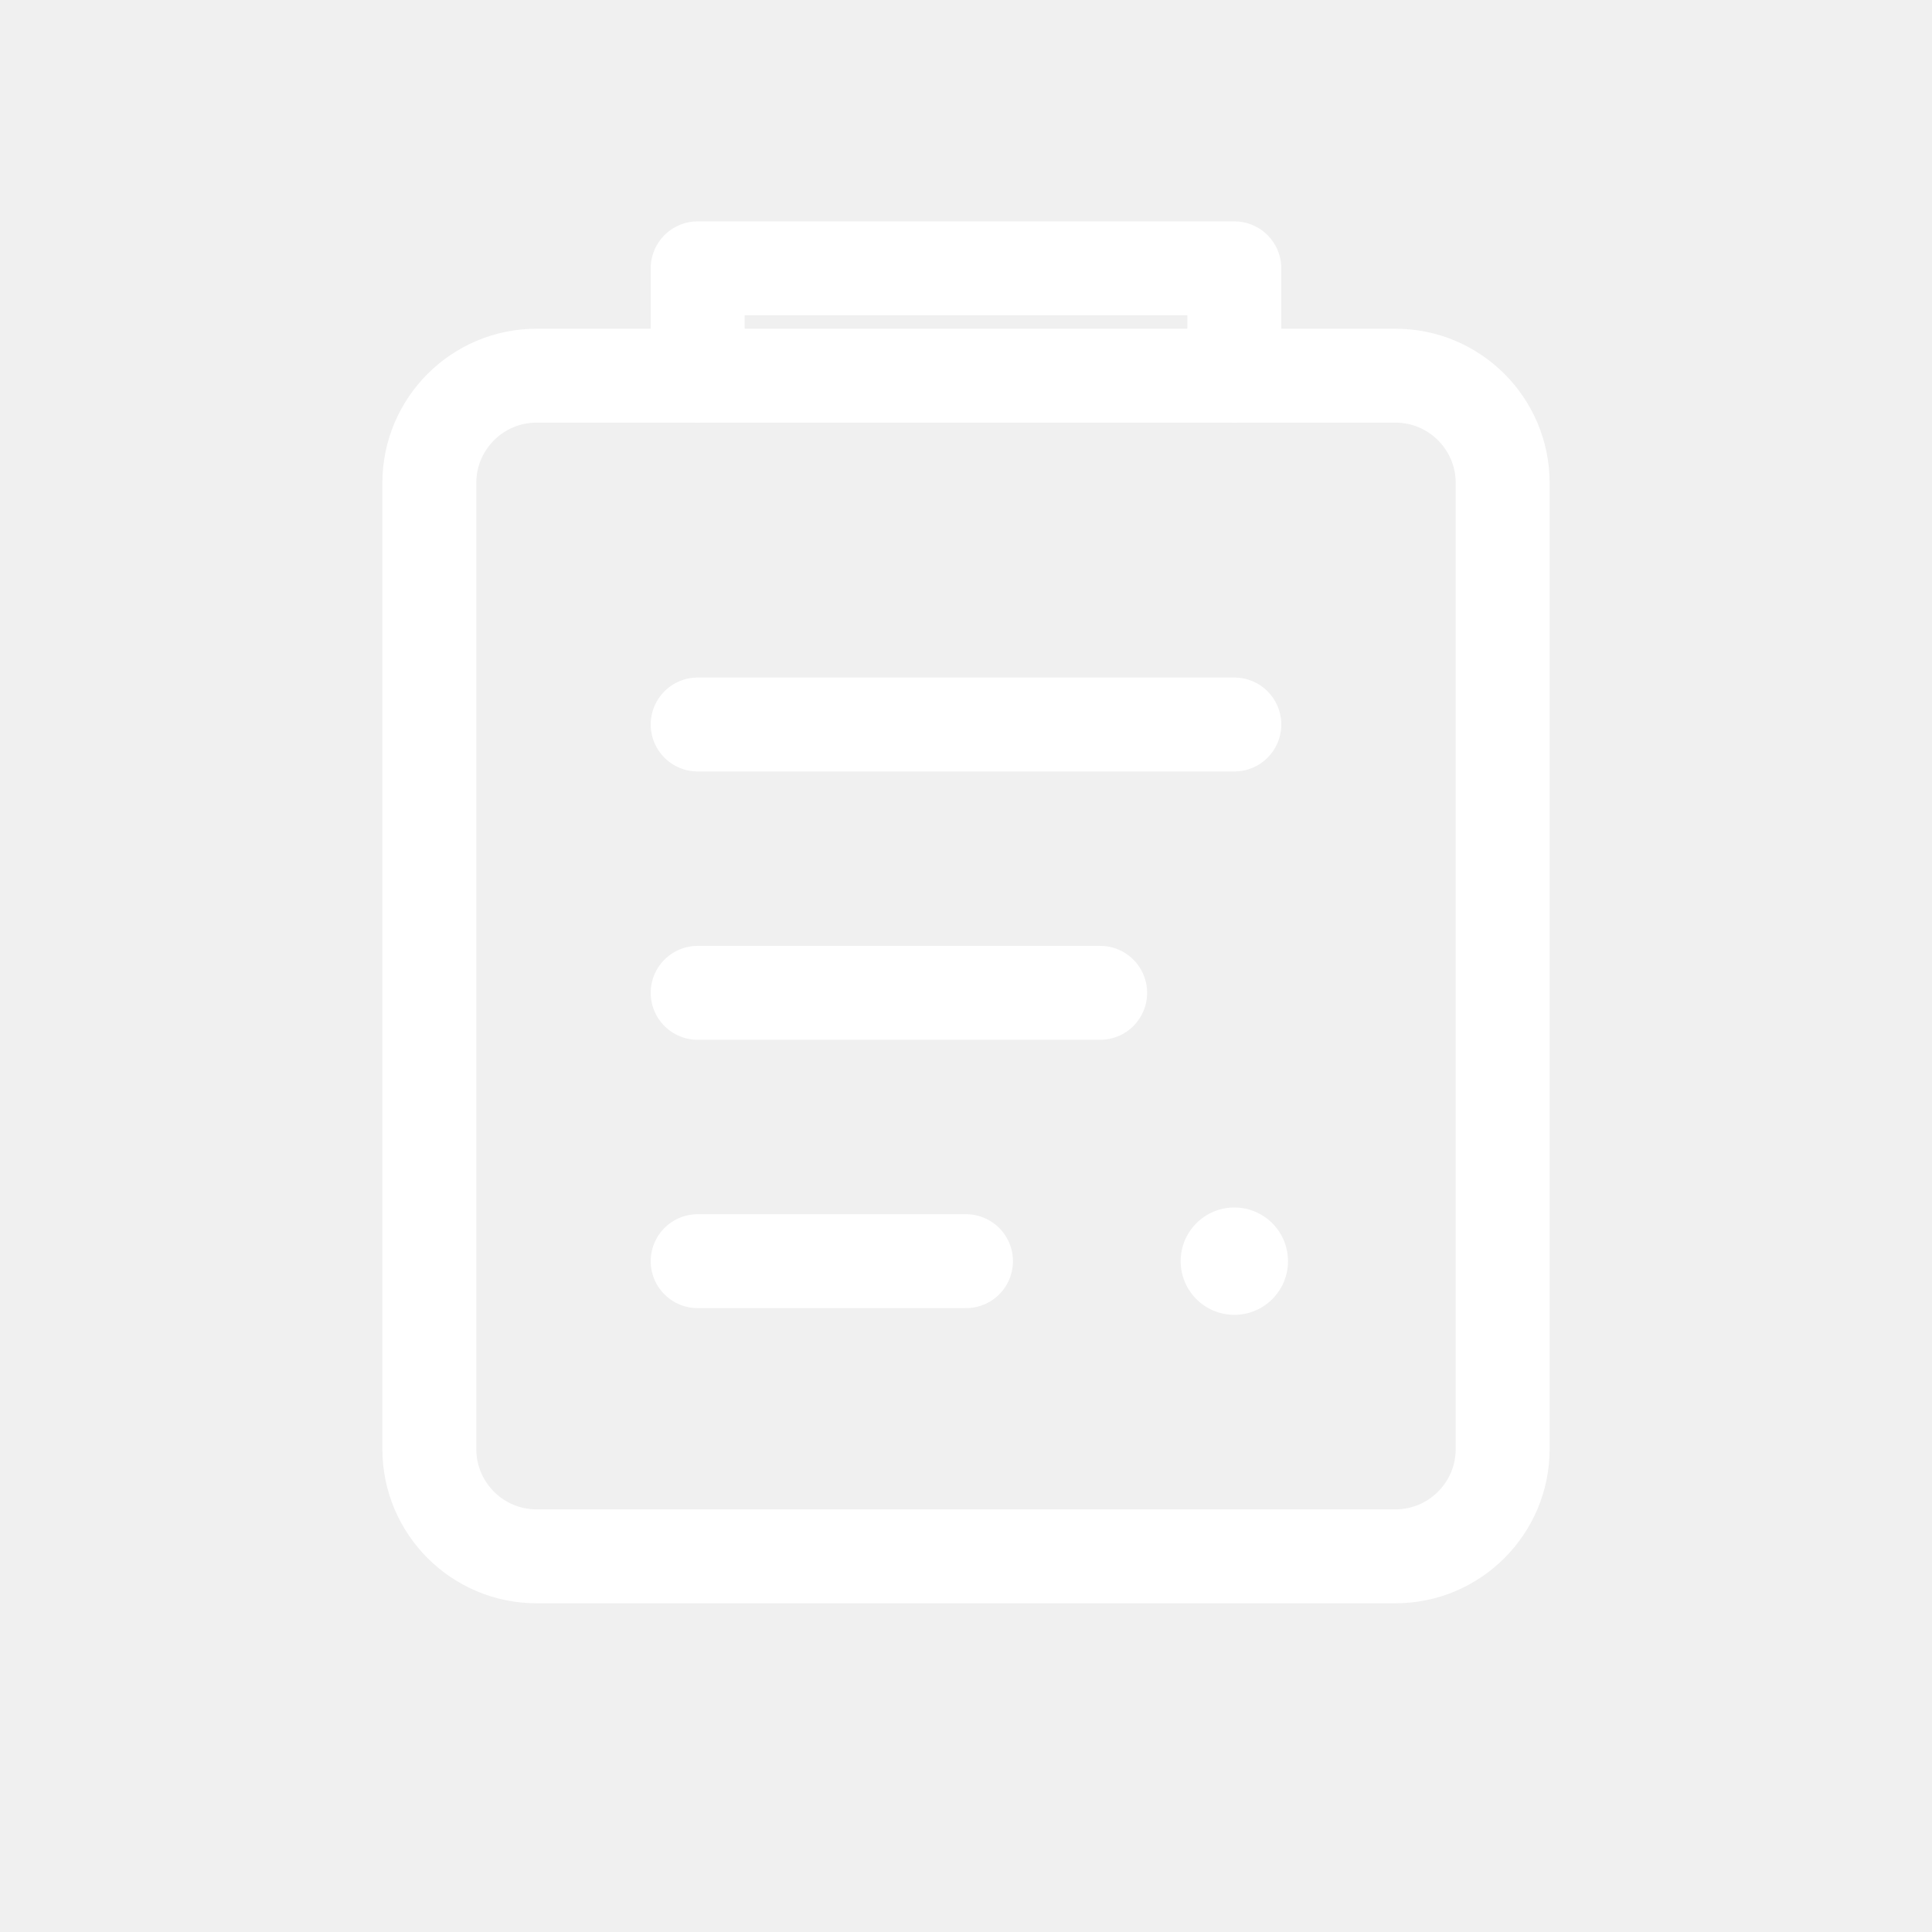
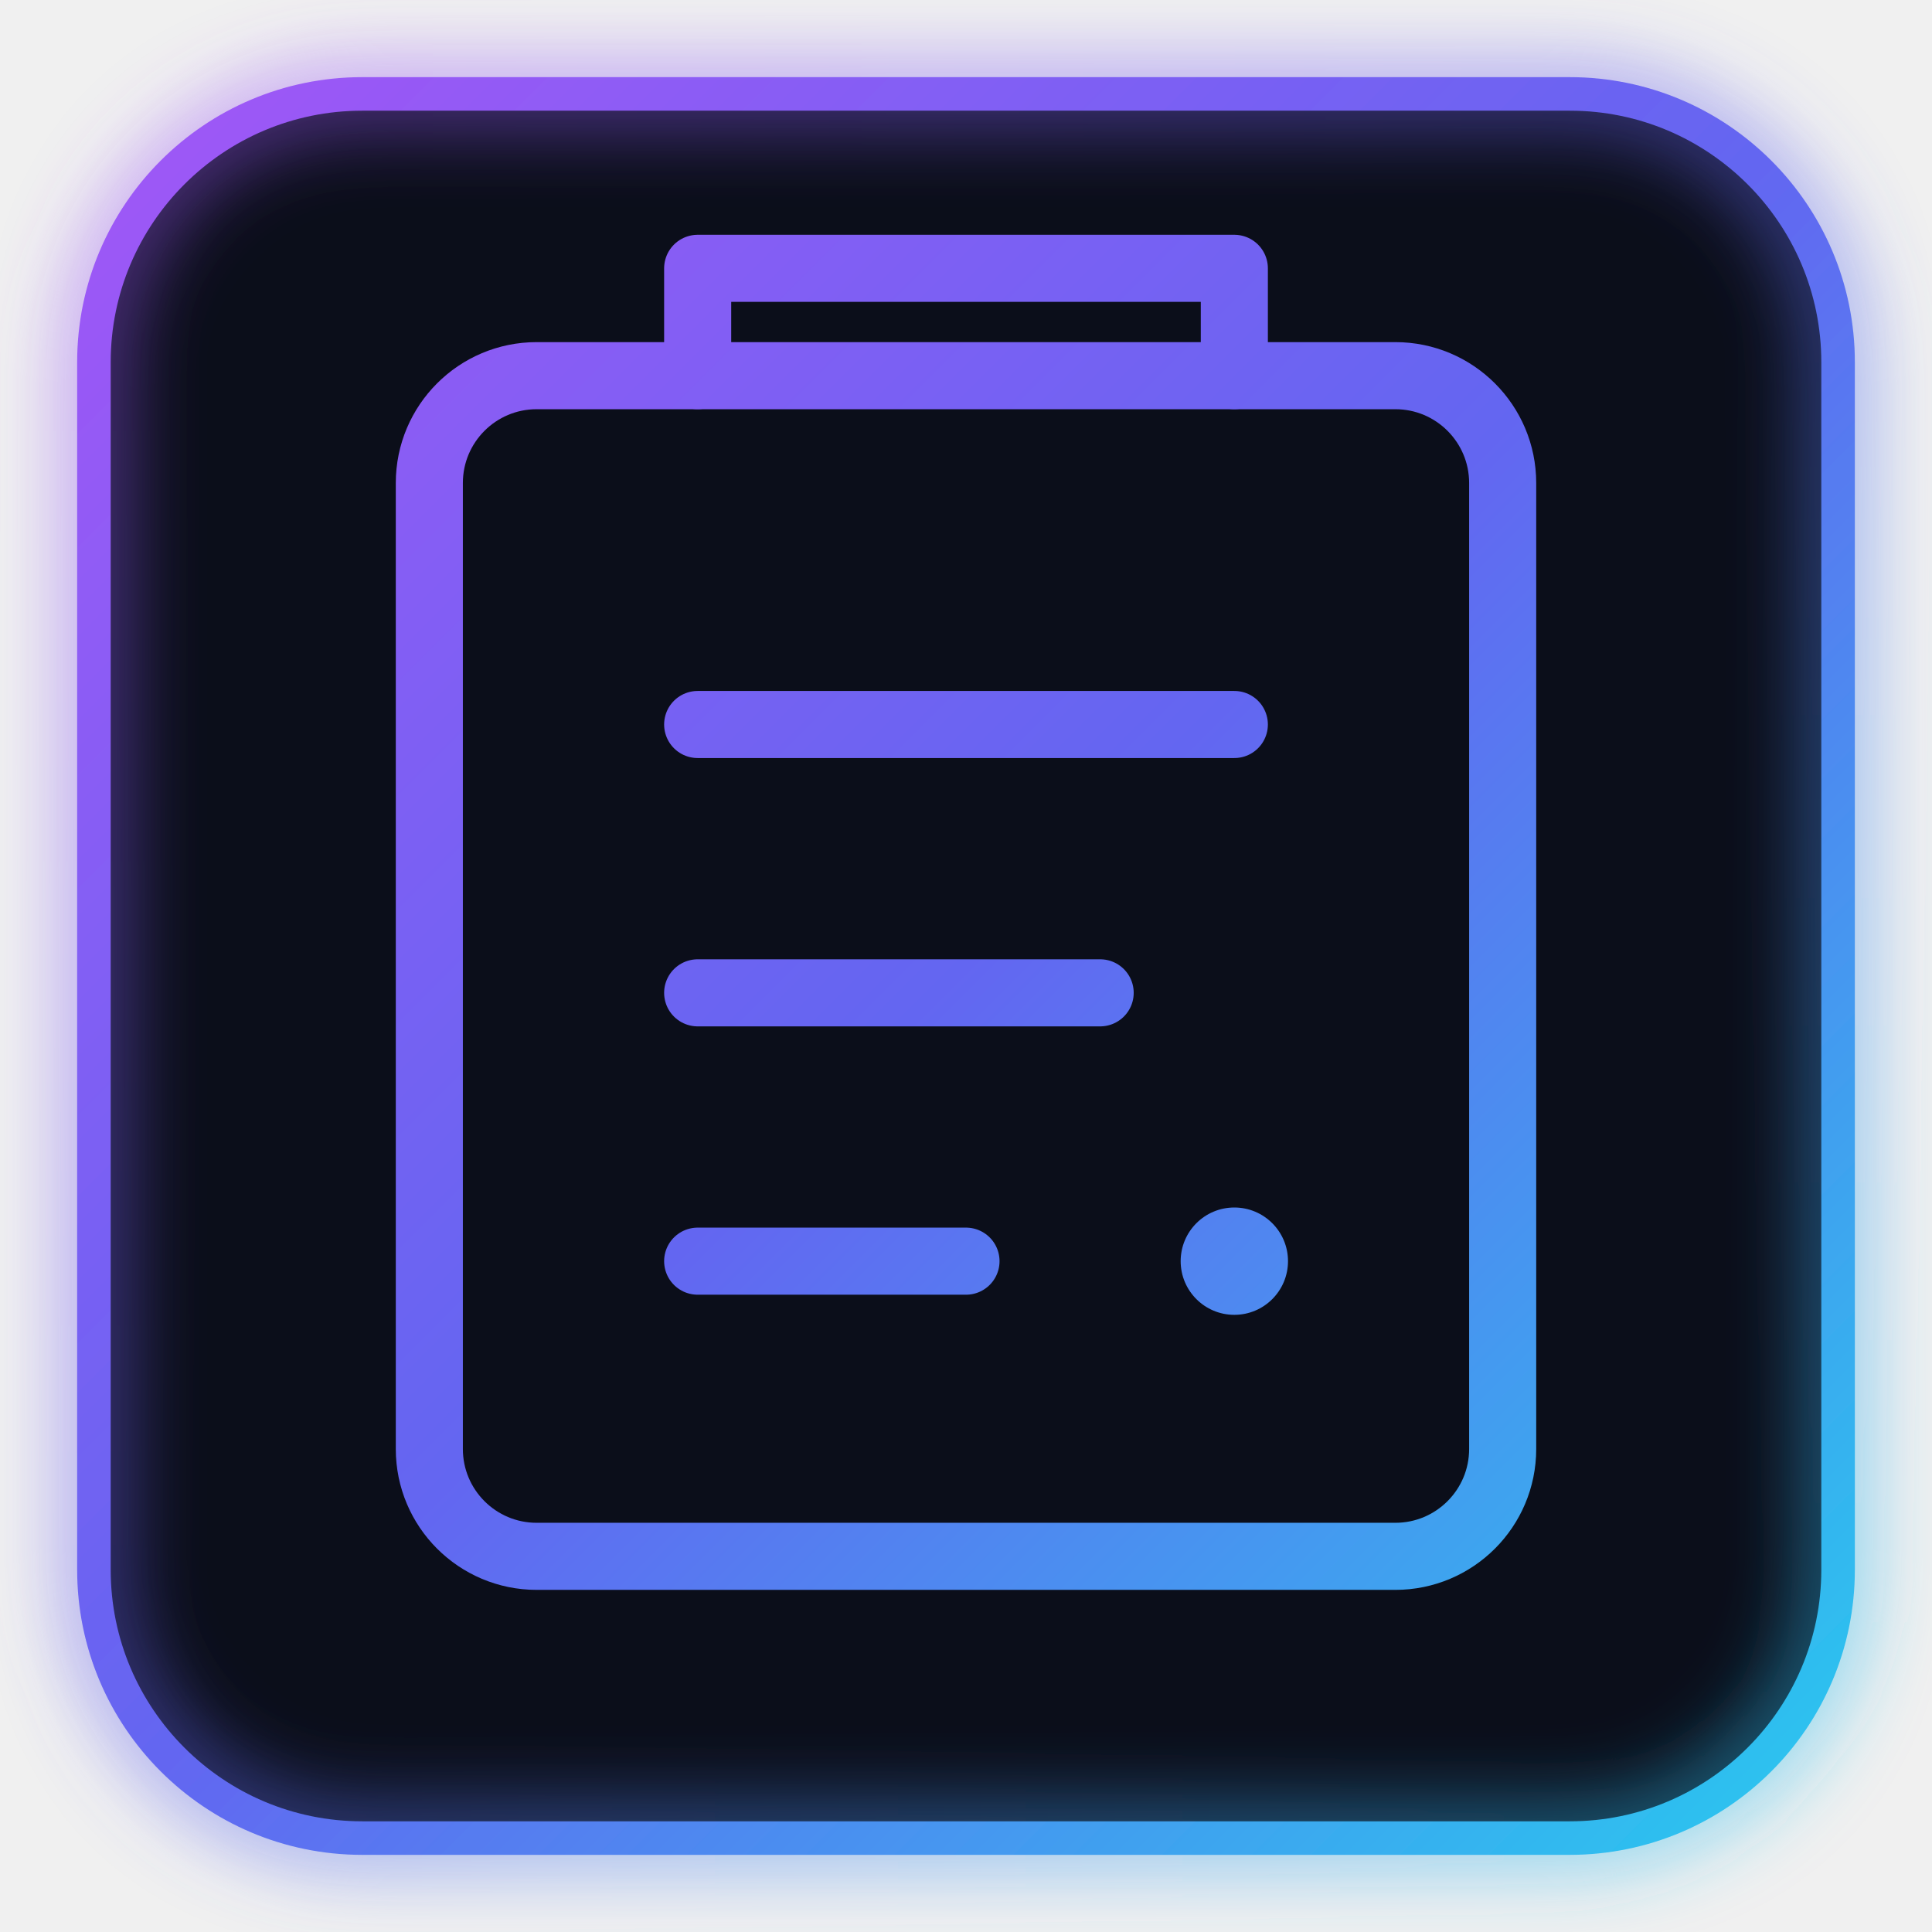
<svg xmlns="http://www.w3.org/2000/svg" viewBox="0 0 288 288">
-   <g fill="none" stroke="#ffffff" stroke-width="14" stroke-linecap="round" stroke-linejoin="round">
+   <defs>
+     <linearGradient id="g" x1="0" y1="0" x2="288" y2="288" gradientUnits="userSpaceOnUse">
+       <stop offset="0" stop-color="#A855F7" />
+       <stop offset=".5" stop-color="#6366F1" />
+       <stop offset="1" stop-color="#22D3EE" />
+     </linearGradient>
+     <filter id="glow" x="-50%" y="-50%" width="200%" height="200%">
+       <feGaussianBlur stdDeviation="6" result="b" />
+       <feMerge>
+         <feMergeNode in="b" />
+         <feMergeNode in="SourceGraphic" />
+       </feMerge>
+     </filter>
+   </defs>
+   <rect x="14" y="14" width="260" height="260" rx="40" fill="#0B0E1A" />
+   <rect x="14" y="14" width="260" height="260" rx="40" fill="none" stroke="url(#g)" stroke-width="5" filter="url(#glow)" />
+   <g fill="none" stroke="url(#g)" stroke-width="10" stroke-linecap="round" stroke-linejoin="round">
    <rect x="64" y="56" width="160" height="176" rx="16" />
    <path d="M 104 56 L 104 40 L 184 40 L 184 56" />
    <line x1="104" y1="108" x2="184" y2="108" />
    <line x1="104" y1="148" x2="164" y2="148" />
    <line x1="104" y1="188" x2="144" y2="188" />
  </g>
-   <circle cx="184" cy="188" r="8" fill="#ffffff" />
+   <circle cx="184" cy="188" r="8" fill="url(#g)" />
</svg>
